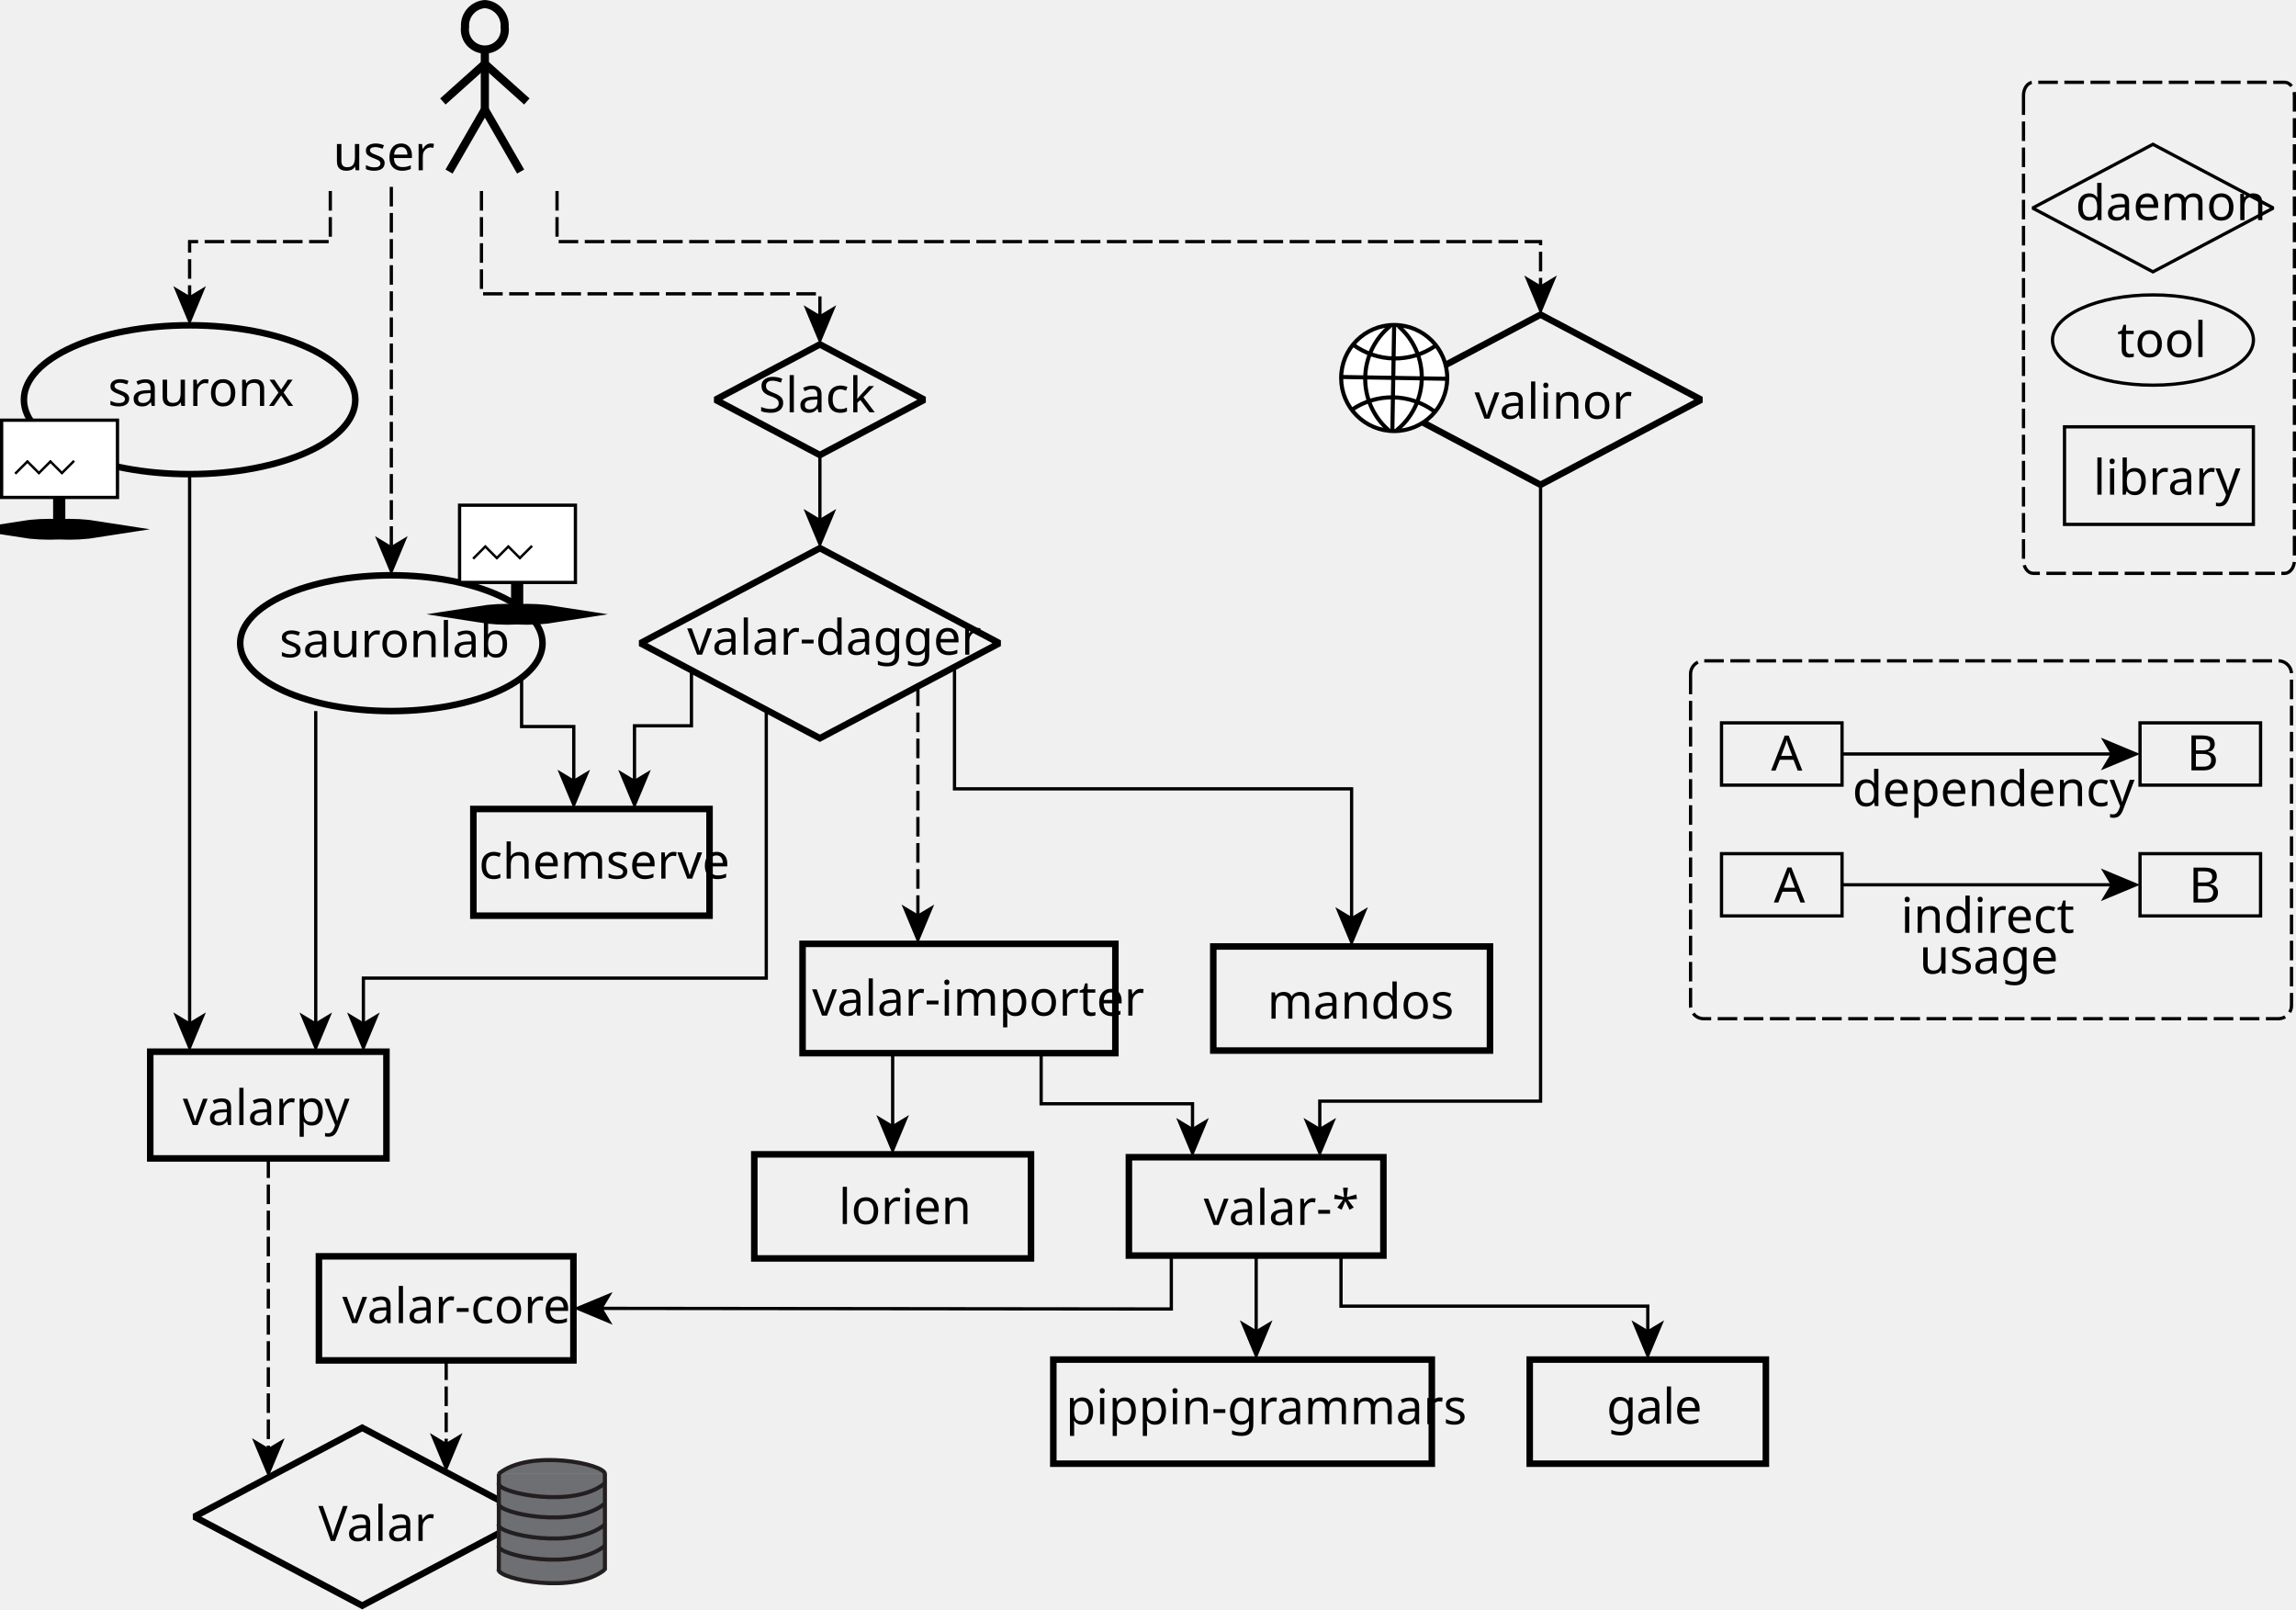
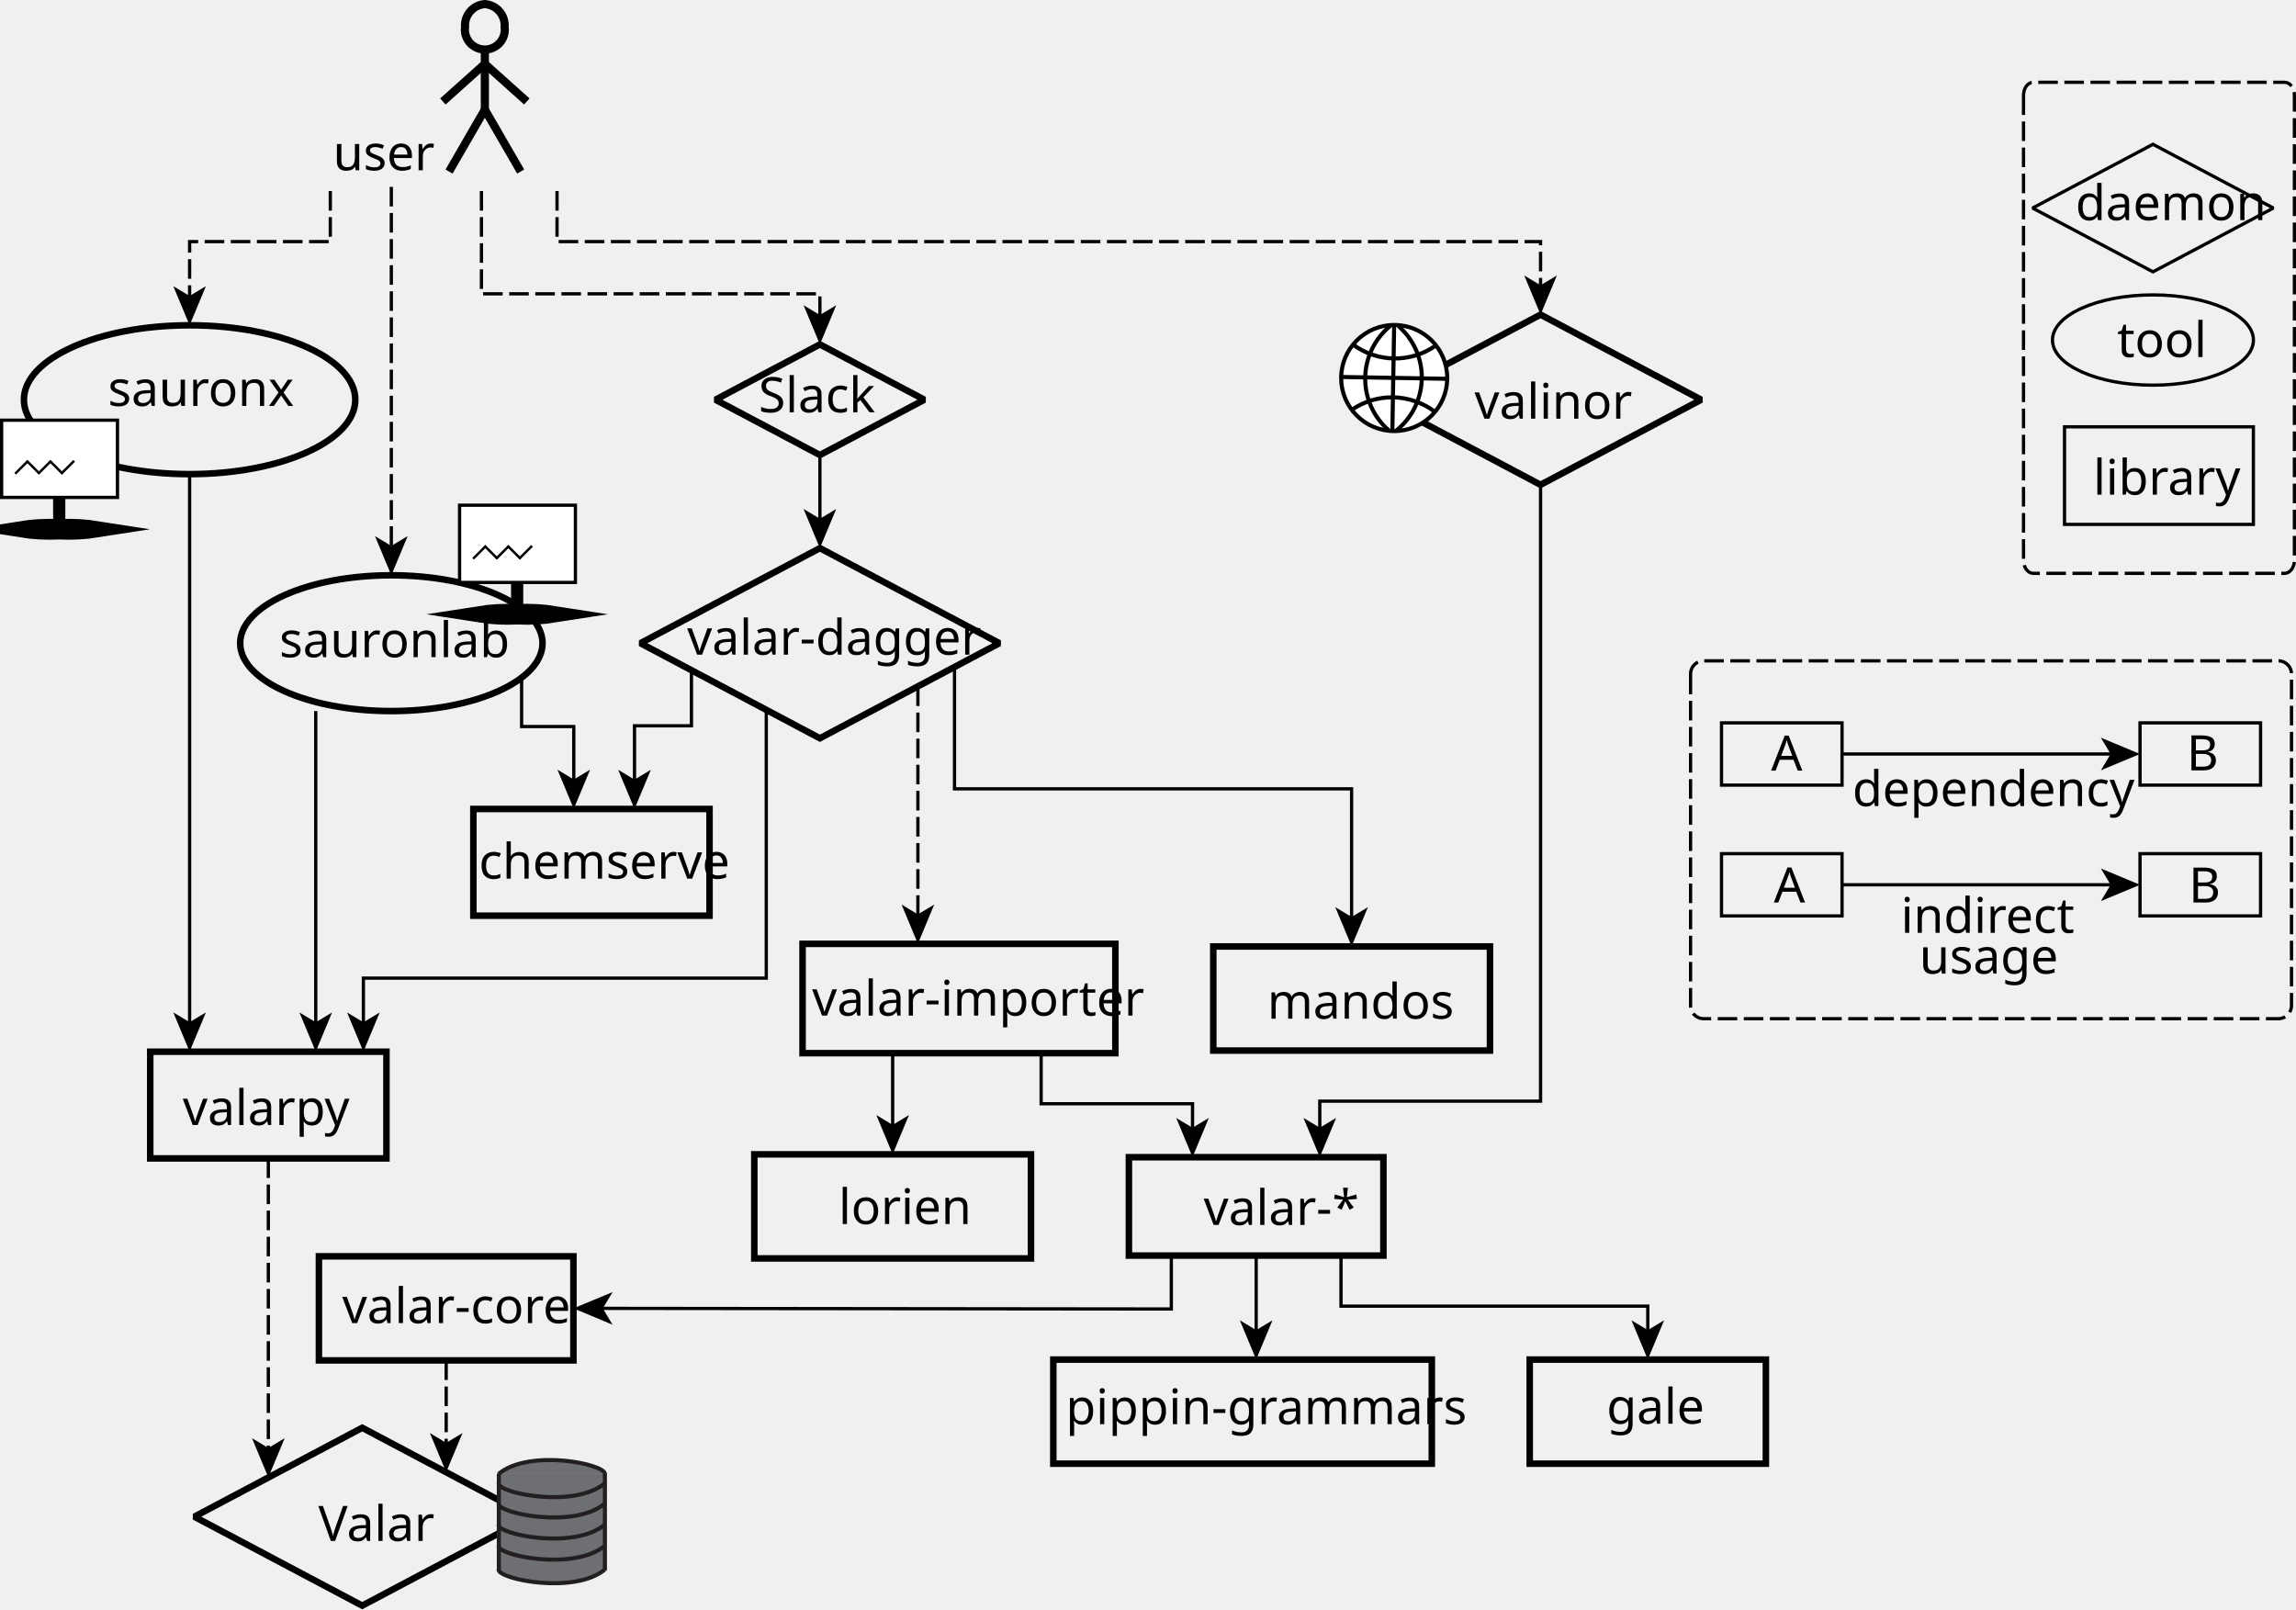
<svg xmlns="http://www.w3.org/2000/svg" viewBox="0 0 281.434 197.259">
  <defs>
    <style>
		.a, .b, .c, .e, .g, .h, .i, .j, .k {
			 fill: none;
		}
		 .a, .b, .c, .h, .i, .j, .k {
			 stroke: #000;
		}
		 .a, .b, .c {
			 stroke-miterlimit: 1.45;
		}
		 .a {
			 stroke-width: 0.8px;
		}
		 .b, .c, .i {
			 stroke-width: 0.4px;
		}
		 .c {
			 stroke-dasharray: 2.4 0.8;
		}
		 .d {
			 fill: #6e6f72;
		}
		 .e {
			 stroke: #231f20;
		}
		 .e, .h, .i, .j, .k {
			 stroke-miterlimit: 10;
		}
		 .e, .g {
			 stroke-width: 0.5px;
		}
		 .f {
			 fill: #fff;
		}
		 .g {
			 stroke: #010101;
		}
		 .j {
			 stroke-width: 2px;
		}
		 .k {
			 stroke-width: 0.3px;
		}
		 .l, .u {
			 font-size: 6px;
			 font-family: SourceSansPro-Regular, Source Sans Pro;
		}
- 		 .m {
- 			 letter-spacing: -0.02em;
- 		}
- 		 .n {
- 			 letter-spacing: -0.024em;
- 		}
- 		 .o {
- 			 letter-spacing: -0.014em;
- 		}
- 		 .p {
- 			 letter-spacing: -0.01em;
- 		}
- 		 .q {
- 			 letter-spacing: 0.025em;
- 		}
- 		 .r {
- 			 letter-spacing: -0.004em;
- 		}
- 		 .s {
- 			 letter-spacing: 0.006em;
- 		}
- 		 .t {
- 			 letter-spacing: -0.024em;
- 		}
- 		 .u {
- 			 letter-spacing: -0.016em;
- 		}
- 		 .v {
- 			 letter-spacing: 0em;
- 		}
- 		 .w {
- 			 letter-spacing: -0.022em;
- 		}
- 		 .x {
- 			 letter-spacing: -0.021em;
- 		}
- 
		</style>
  </defs>
  <path class="a" d="M43.551,48.994c0,5.036-9.094,9.12-20.31,9.12s-20.31-4.084-20.31-9.12,9.093-9.122,20.31-9.122S43.551,43.956,43.551,48.994Z" />
  <rect class="a" x="18.416" y="128.91" width="28.952" height="13.079" />
  <rect class="a" x="98.375" y="115.69" width="38.344" height="13.399" />
  <polygon class="a" points="78.499 78.838 100.499 67.186 122.499 78.838 100.499 90.49 78.499 78.838" />
  <polygon class="a" points="169.143 48.994 188.833 38.565 208.523 48.994 188.833 59.422 169.143 48.994" />
  <path class="a" d="M66.5,78.838c0,4.6-8.3,8.32-18.532,8.32S29.44,83.434,29.44,78.838s8.295-8.324,18.527-8.324S66.5,74.242,66.5,78.838Z" />
  <rect class="a" x="58.023" y="99.159" width="28.948" height="13.08" />
  <rect class="a" x="187.507" y="166.647" width="28.947" height="12.76" />
  <rect class="a" x="92.459" y="141.49" width="33.916" height="12.757" />
  <rect class="a" x="148.719" y="116.011" width="33.916" height="12.76" />
  <rect class="a" x="138.375" y="141.843" width="31.196" height="12.056" />
  <rect class="a" x="129.111" y="166.647" width="46.395" height="12.76" />
  <polygon class="a" points="87.699 48.994 100.499 42.214 113.299 48.994 100.499 55.774 87.699 48.994" />
  <rect class="a" x="39.091" y="153.99" width="31.196" height="12.757" />
  <polygon class="a" points="23.821 185.906 44.4 175.006 64.98 185.906 44.4 196.806 23.821 185.906" />
  <line class="b" x1="23.241" y1="58.114" x2="23.241" y2="125.694" />
  <polygon points="23.241 128.894 25.241 124.094 23.241 125.293 21.241 124.094 23.241 128.894" />
  <polyline class="b" points="93.927 87.022 93.927 119.89 44.543 119.89 44.543 125.702" />
  <polygon points="44.543 128.902 46.543 124.102 44.543 125.302 42.543 124.102 44.543 128.902" />
  <line class="c" x1="112.511" y1="84.138" x2="112.511" y2="112.478" />
  <polygon points="112.511 115.679 114.511 110.878 112.511 112.078 110.511 110.878 112.511 115.679" />
  <line class="b" x1="38.703" y1="87.158" x2="38.703" y2="125.702" />
  <polygon points="38.703 128.902 40.703 124.102 38.703 125.302 36.703 124.102 38.703 128.902" />
  <polyline class="b" points="84.755 82.162 84.755 88.962 77.775 88.962 77.775 95.958" />
  <polygon points="77.775 99.158 79.775 94.358 77.775 95.558 75.775 94.358 77.775 99.158" />
  <polyline class="b" points="63.935 83.066 63.935 89.054 70.331 89.054 70.331 95.942" />
  <polygon points="70.331 99.142 72.331 94.342 70.331 95.542 68.331 94.342 70.331 99.142" />
  <line class="b" x1="109.419" y1="129.09" x2="109.419" y2="138.278" />
  <polygon points="109.419 141.478 111.419 136.678 109.419 137.877 107.419 136.678 109.419 141.478" />
  <polyline class="b" points="116.999 81.762 116.999 96.69 165.674 96.69 165.674 112.794" />
  <polygon points="165.676 115.994 167.676 111.194 165.676 112.394 163.676 111.194 165.676 115.994" />
  <polyline class="b" points="188.835 59.442 188.835 134.97 161.774 134.97 161.774 138.626" />
  <polygon points="161.775 141.826 163.775 137.026 161.775 138.226 159.775 137.026 161.775 141.826" />
  <polyline class="b" points="127.619 129.09 127.619 135.29 146.175 135.29 146.175 138.63" />
  <polygon points="146.175 141.83 148.175 137.03 146.175 138.23 144.175 137.03 146.175 141.83" />
  <polyline class="b" points="164.375 153.898 164.375 160.098 201.979 160.098 201.979 163.434" />
  <polygon points="201.979 166.635 203.979 161.834 201.979 163.034 199.979 161.834 201.979 166.635" />
  <line class="b" x1="153.975" y1="153.898" x2="153.975" y2="163.434" />
  <polygon points="153.975 166.635 155.975 161.834 153.975 163.034 151.975 161.834 153.975 166.635" />
  <line class="b" x1="100.499" y1="55.774" x2="100.499" y2="63.986" />
  <polygon points="100.499 67.186 102.499 62.386 100.499 63.586 98.499 62.386 100.499 67.186" />
  <polyline class="b" points="143.575 153.898 143.575 160.446 73.487 160.37" />
  <polygon points="70.287 160.366 75.087 162.374 73.887 160.37 75.091 158.374 70.287 160.366" />
  <line class="c" x1="32.891" y1="141.99" x2="32.891" y2="177.886" />
  <polygon points="32.891 181.086 34.891 176.286 32.891 177.486 30.891 176.286 32.891 181.086" />
  <line class="c" x1="54.691" y1="166.746" x2="54.691" y2="177.25" />
  <polygon points="54.691 180.45 56.691 175.65 54.691 176.85 52.691 175.65 54.691 180.45" />
  <polyline class="c" points="68.279 23.414 68.279 29.614 188.835 29.614 188.835 35.365" />
  <polygon points="188.835 38.565 190.835 33.765 188.835 34.965 186.835 33.765 188.835 38.565" />
  <polyline class="c" points="59.015 23.414 59.015 36.014 100.499 36.014 100.499 39.014" />
  <polygon points="100.499 42.214 102.499 37.414 100.499 38.614 98.499 37.414 100.499 42.214" />
  <polyline class="c" points="40.487 23.414 40.487 29.614 23.241 29.614 23.241 36.672" />
  <polygon points="23.241 39.872 25.241 35.072 23.241 36.272 21.241 35.072 23.241 39.872" />
  <line class="c" x1="47.967" y1="22.905" x2="47.967" y2="67.315" />
  <polygon points="47.967 70.514 49.967 65.714 47.967 66.914 45.967 65.714 47.967 70.514" />
  <path class="c" d="M207.223,82.7v40.464a1.61,1.61,0,0,0,1.51,1.7h70.639a1.611,1.611,0,0,0,1.51-1.7V82.7a1.613,1.613,0,0,0-1.51-1.7H208.733A1.612,1.612,0,0,0,207.223,82.7Z" />
  <rect class="b" x="211.015" y="88.603" width="14.774" height="7.632" />
  <rect class="b" x="262.315" y="88.603" width="14.775" height="7.632" />
  <rect class="b" x="211.015" y="104.635" width="14.774" height="7.632" />
  <rect class="b" x="262.315" y="104.635" width="14.775" height="7.632" />
  <line class="b" x1="225.791" y1="92.418" x2="259.115" y2="92.418" />
  <polygon points="262.315 92.418 257.515 90.418 258.714 92.418 257.515 94.418 262.315 92.418" />
  <line class="b" x1="225.791" y1="108.45" x2="259.115" y2="108.45" />
  <polygon points="262.315 108.45 257.515 106.45 258.714 108.45 257.515 110.45 262.315 108.45" />
  <rect class="d" x="61.005" y="180.623" width="13.166" height="11.867" />
  <path class="e" d="M61.107,186.909c0,1.188,9.225,3.08,12.986,0" />
  <path class="e" d="M61.107,189.5c0,1.187,9.225,3.08,12.986,0" />
  <path class="e" d="M61.107,184.329c0,1.181,9.225,3.08,12.986,0" />
  <path class="e" d="M61.107,181.843c0,1.181,9.225,3.072,12.986,0" />
  <path class="d" d="M61.107,192.39c0,1.188,9.256,3.08,13.025,0" />
  <path class="e" d="M61.107,192.39c0,1.188,9.256,3.08,13.025,0" />
  <path class="d" d="M74.147,180.662c0-1.22-9.257-3.127-13.033,0" />
  <path class="e" d="M74.147,180.662c0-1.22-9.257-3.127-13.033,0" />
  <line class="e" x1="74.147" y1="180.607" x2="74.147" y2="192.491" />
  <line class="e" x1="61.146" y1="180.623" x2="61.146" y2="192.507" />
  <path class="f" d="M170.861,39.834a6.5,6.5,0,1,0,.068,0Z" />
  <path class="g" d="M170.861,39.834a6.5,6.5,0,1,0,.068,0Z" />
  <path class="f" d="M170.89,39.835l-.222,13m6.631-6.407-13-.223m1.538-3.974a8.67,8.67,0,0,0,10.089.172m-.137,8a8.7,8.7,0,0,0-10.089-.173m4.717-10.28a8.352,8.352,0,0,0-.219,12.768m1,.017a8.351,8.351,0,0,0,1.205-11.747l0,0a9.729,9.729,0,0,0-.982-1.017" />
  <path class="g" d="M170.89,39.835l-.222,13m6.631-6.407-13-.223m1.538-3.974a8.67,8.67,0,0,0,10.089.172m-.137,8a8.7,8.7,0,0,0-10.089-.173m4.717-10.28a8.352,8.352,0,0,0-.219,12.768m1,.017a8.351,8.351,0,0,0,1.205-11.747l0,0a9.729,9.729,0,0,0-.982-1.017" />
  <path class="h" d="M59.431.5a2.624,2.624,0,0,1,2.426,2.785,2.45,2.45,0,1,1-4.853,0A2.625,2.625,0,0,1,59.431.5Z" />
  <line class="h" x1="59.431" y1="6.061" x2="59.431" y2="14.001" />
  <line class="h" x1="54.285" y1="12.438" x2="59.431" y2="7.829" />
  <line class="h" x1="59.431" y1="13.431" x2="63.82" y2="21.028" />
  <line class="h" x1="59.431" y1="13.431" x2="55.042" y2="21.028" />
  <line class="h" x1="64.577" y1="12.438" x2="59.431" y2="7.829" />
  <path class="c" d="M248.032,11.687V68.676c0,.884.537,1.6,1.2,1.6h30.806c.662,0,1.2-.716,1.2-1.6V11.687c0-.884-.536-1.6-1.2-1.6H249.23C248.569,10.087,248.032,10.8,248.032,11.687Z" />
  <path class="b" d="M276.216,41.68c0,3.056-5.517,5.532-12.315,5.532s-12.317-2.476-12.317-5.532,5.512-5.532,12.317-5.532S276.216,38.624,276.216,41.68Z" />
  <rect class="b" x="253.059" y="52.316" width="23.151" height="11.96" />
  <polygon class="b" points="249.143 25.502 263.9 17.687 278.656 25.502 263.9 33.319 249.143 25.502" />
  <rect class="f" x="56.332" y="61.925" width="14.2" height="9.466" />
  <rect class="i" x="56.332" y="61.925" width="14.2" height="9.466" />
  <rect x="62.643" y="71.309" width="1.495" height="4.982" />
  <path d="M63.39,75.045a22.751,22.751,0,0,1,4.733.249,22.625,22.625,0,0,1-4.733.25,22.625,22.625,0,0,1-4.733-.25,22.751,22.751,0,0,1,4.733-.249" />
  <path class="j" d="M63.39,75.045a22.751,22.751,0,0,1,4.733.249,22.625,22.625,0,0,1-4.733.25,22.625,22.625,0,0,1-4.733-.25A22.751,22.751,0,0,1,63.39,75.045Z" />
  <line class="k" x1="57.993" y1="68.485" x2="59.57" y2="66.907" />
  <line class="k" x1="59.404" y1="66.908" x2="60.982" y2="68.486" />
  <line class="k" x1="60.816" y1="68.485" x2="62.394" y2="66.907" />
  <line class="k" x1="62.227" y1="66.908" x2="63.805" y2="68.486" />
  <line class="k" x1="63.639" y1="68.485" x2="65.217" y2="66.907" />
  <rect class="f" x="0.2" y="51.504" width="14.2" height="9.467" />
  <rect class="i" x="0.2" y="51.504" width="14.2" height="9.467" />
  <rect x="6.511" y="60.888" width="1.495" height="4.982" />
  <path d="M7.259,64.625a22.669,22.669,0,0,1,4.733.249,22.669,22.669,0,0,1-4.733.249,22.669,22.669,0,0,1-4.733-.249,22.669,22.669,0,0,1,4.733-.249" />
  <path class="j" d="M7.259,64.625a22.669,22.669,0,0,1,4.733.249,22.669,22.669,0,0,1-4.733.249,22.669,22.669,0,0,1-4.733-.249A22.669,22.669,0,0,1,7.259,64.625Z" />
  <line class="k" x1="1.861" y1="58.064" x2="3.439" y2="56.486" />
  <line class="k" x1="3.273" y1="56.487" x2="4.851" y2="58.065" />
  <line class="k" x1="4.684" y1="58.064" x2="6.262" y2="56.486" />
  <line class="k" x1="6.096" y1="56.487" x2="7.674" y2="58.065" />
  <line class="k" x1="7.508" y1="58.064" x2="9.086" y2="56.486" />
  <text class="l" transform="translate(227.06 98.802)">
		dependency
	</text>
  <text class="l" transform="translate(232.996 114.337)">
		indirect
		<tspan x="2.274" y="5">usage</tspan>
  </text>
  <text class="l" transform="translate(254.408 26.982)">
		daemon
	</text>
  <text class="l" transform="translate(259.52 43.759)">
		tool
	</text>
  <text class="l" transform="translate(256.572 60.63)">
		library
	</text>
  <text class="l" transform="translate(217.094 94.459)">A</text>
  <text class="l" transform="translate(217.427 110.626)">A</text>
  <text class="l" transform="translate(268.039 94.425)">B</text>
  <text class="l" transform="translate(268.292 110.623)">B</text>
  <text class="l" transform="translate(40.831 20.868)">user</text>
  <text class="l" transform="translate(180.74 51.317)">
-     <a href="https://github.com/dmyersturnbull/valar-website">valinor</a>
+     <a href="https://github.com/dmyersturnbull/valinor">valinor</a>
  </text>
  <text class="l" transform="translate(92.983 50.537)">Slack</text>
  <text class="l" transform="translate(84.233 80.244)">
    <a href="https://github.com/dmyersturnbull/valar-dagger">valar-dagger</a>
  </text>
  <text class="l" transform="translate(13.225 49.756)">
    <a href="https://github.com/dmyersturnbull/sauronx">sauronx</a>
  </text>
  <text class="l" transform="translate(34.24 80.551)">
    <a href="https://github.com/dmyersturnbull/sauronlab">sauronlab</a>
  </text>
  <text class="l" transform="translate(58.704 107.694)">
    <a href="https://github.com/dmyersturnbull/chemserve">chemserve</a>
  </text>
  <text class="l" transform="translate(99.546 124.486)">
    <a href="https://github.com/dmyersturnbull/valar-backend">valar-importer</a>
  </text>
  <text class="l" transform="translate(155.337 124.861)">
    <a href="https://github.com/dmyersturnbull/mandos">mandos</a>
  </text>
  <text class="l" transform="translate(22.404 137.896)">
    <a href="https://github.com/dmyersturnbull/valarpy">valarpy</a>
  </text>
  <text class="l" transform="translate(102.784 150.031)">
    <a href="https://github.com/dmyersturnbull/lorien">lorien</a>
  </text>
  <text class="l" transform="translate(147.543 150.144)">
    <a href="https://github.com/dmyersturnbull/valar-backend">valar-*</a>
  </text>
  <text class="l" transform="translate(130.635 174.568)">
    <a href="https://github.com/dmyersturnbull/pippin">pippin-grammars</a>
  </text>
-   <text class="u" transform="translate(196.93 174.504)">
+   <text class="l" transform="translate(196.93 174.504)">
    <a href="https://github.com/dmyersturnbull/gale">gale</a>
  </text>
  <text class="l" transform="translate(39.019 188.873)">
    <a href="https://github.com/dmyersturnbull/valar-schema">Valar</a>
  </text>
  <text class="l" transform="translate(41.952 162.177)">
    <a href="https://github.com/dmyersturnbull/valar-backend">valar-core</a>
  </text>
</svg>
